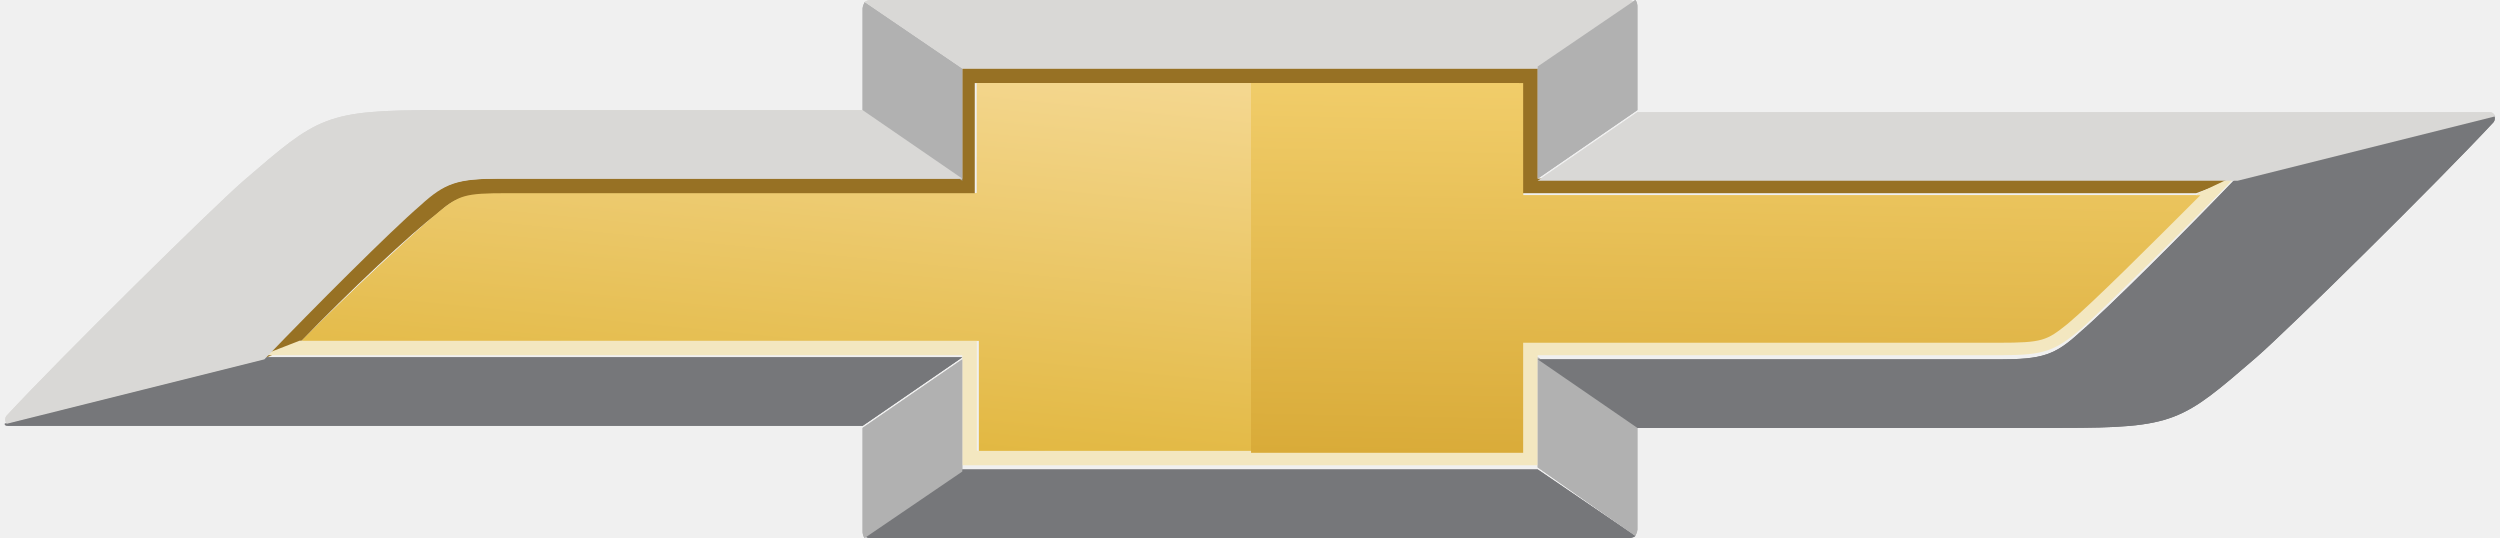
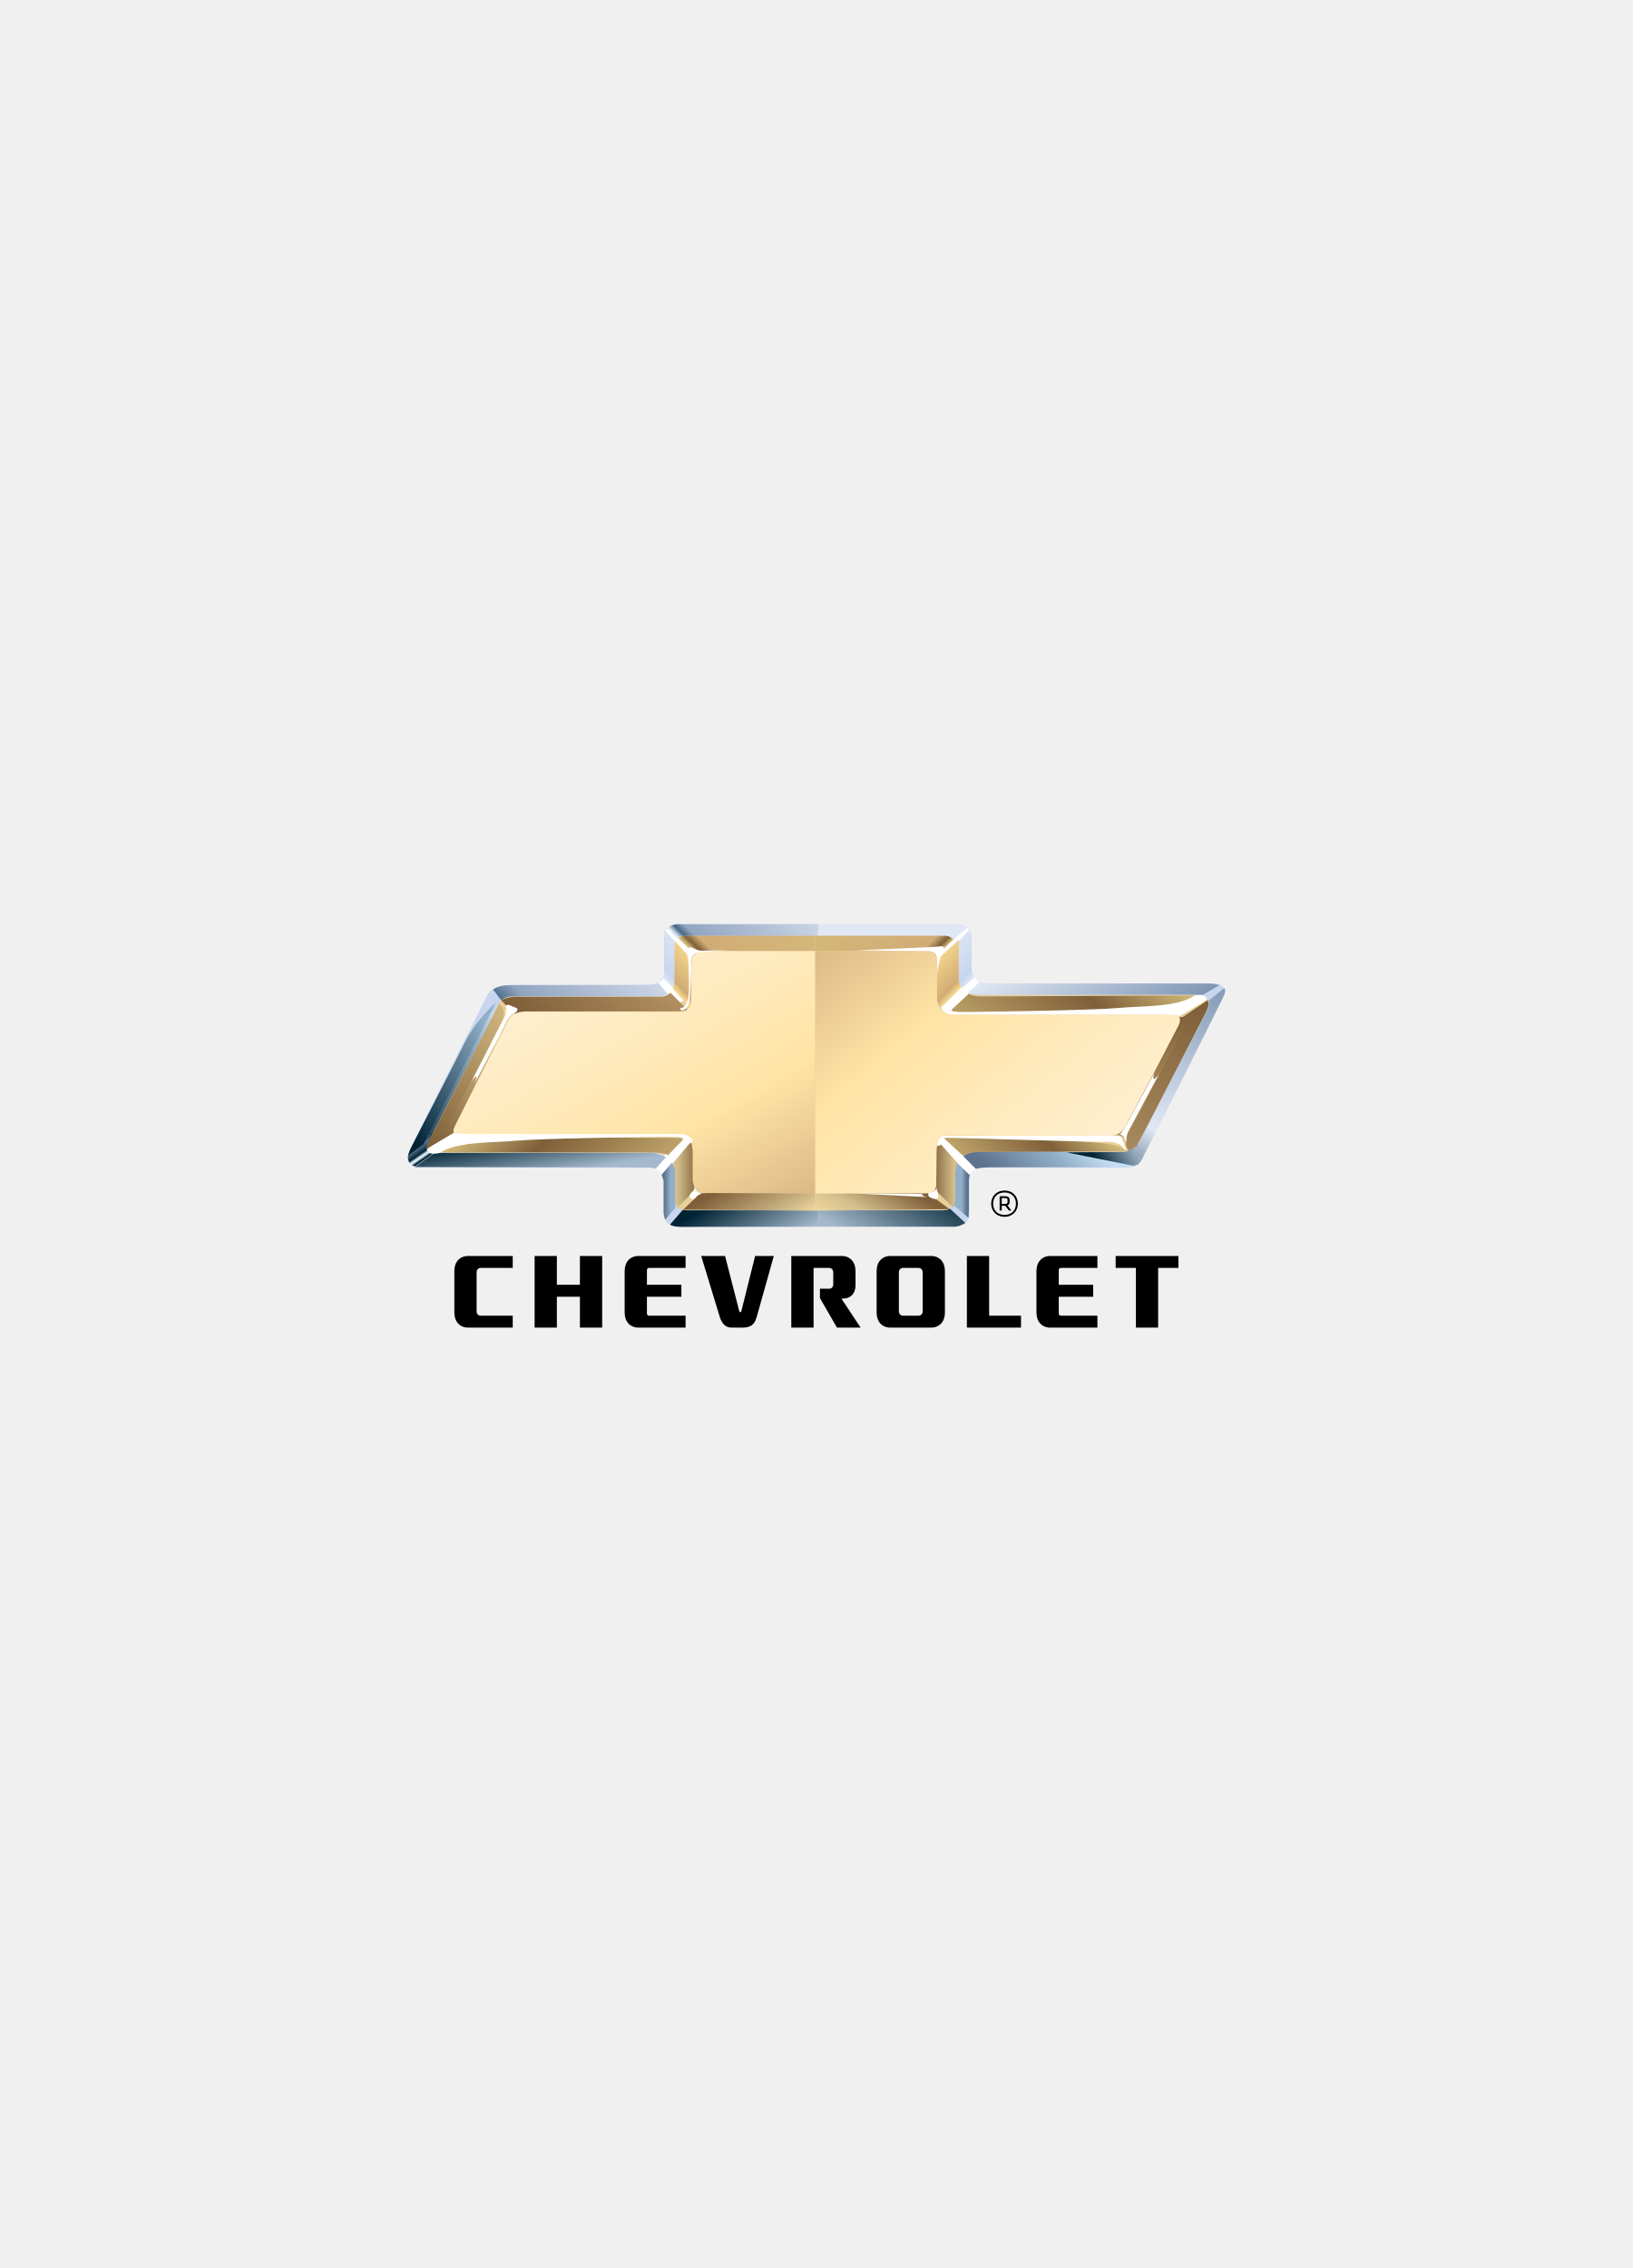
- <svg xmlns="http://www.w3.org/2000/svg" viewBox="0.1 0.1 119.9 25.9" width="2500" height="538">
-   <linearGradient id="b" gradientTransform="matrix(1 0 0 -1 0 28)" gradientUnits="userSpaceOnUse" x1="39.89" x2="36.96" y1="35.72" y2="6.016">
-     <stop offset=".34" stop-color="#f4d78f" />
-     <stop offset="1" stop-color="#e1b63d" />
-   </linearGradient>
-   <linearGradient id="c" gradientTransform="matrix(1 0 0 -1 0 28)" gradientUnits="userSpaceOnUse" x1="82.473" x2="82.999" y1=".388" y2="26.953">
-     <stop offset="0" stop-color="#d2a12a" />
-     <stop offset=".88" stop-color="#f1cd6a" />
-     <stop offset="1" stop-color="#f1ce6c" />
-   </linearGradient>
-   <g>
-     <path d="M60.1 21.9V4.1H46.9v5.3H24.3c-2.1 0-2.3.1-3.3.9-1.2 1-4.2 3.8-6.6 6.2H47v5.3h13.1z" fill="url(#b)" />
-     <path d="M60.1 4.1v17.8h13.1v-5.3h22.9c2.1 0 2.3-.1 3.3-.9 1.2-1 4-3.8 6.4-6.2H73.2V4.1z" fill="url(#c)" />
-     <path d="M41.4 20.6l4.8-3.3H12.5L.1 20.5c0 .1.1.1.3.1z" fill="#76777a" />
-     <path d="M41.5.2s-.1.2-.1.3v5l4.8 3.3V3.4z" fill="#b1b1b1" />
-     <path d="M78.3 26s.2 0 .3-.1l-4.7-3.2H46.2l-4.7 3.2c.1.1.2.1.3.1z" fill="#76777a" />
-     <path d="M46.2 8.7l-4.8-3.3H21c-5.5 0-5.8.3-9.4 3.4-1.5 1.3-8.8 8.5-11.4 11.3-.1.1-.1.3 0 .4l12.4-3.1h.1-.1c2.4-2.5 6.1-6.2 7.5-7.4 1.2-1.1 1.8-1.3 3.9-1.3z" fill="#d9d8d6" />
-     <path d="M46.2 17.4l-4.8 3.3v5s0 .2.1.3l4.7-3.2zM78.6 25.9s.1-.2.1-.3v-5l-4.8-3.3v5.3z" fill="#b1b1b1" />
-     <path d="M78.3.1H41.8s-.2 0-.3.1l4.7 3.2h27.7L78.6.2s-.2-.1-.3-.1z" fill="#d9d8d6" />
-     <path d="M73.9 17.4l4.8 3.3h20.4c5.5 0 5.8-.3 9.4-3.4C110 16 117.3 8.8 119.9 6c.1-.1.1-.3 0-.4l-12.4 3.1c-2.4 2.5-6.1 6.2-7.5 7.4-1.2 1.1-1.8 1.3-3.9 1.3H73.9z" fill="#76777a" />
-     <path d="M73.9 8.7l4.8-3.3v-5s0-.2-.1-.3l-4.7 3.2z" fill="#b1b1b1" />
-     <path d="M119.7 5.5h-41l-4.8 3.3h33.7L120 5.7c-.1-.2-.2-.2-.3-.2z" fill="#d9d8d6" />
-     <path d="M14.3 16.6c2.4-2.5 5.4-5.3 6.6-6.2 1-.9 1.3-.9 3.3-.9h22.6V4.1H73v5.3h32.6l1.9-.7H73.9V3.4H46.2v5.3H23.9c-2.1 0-2.6.2-3.9 1.3-1.3 1.2-5.1 4.9-7.5 7.4z" fill="#977124" />
-     <path d="M105.7 9.4c-2.4 2.5-5.2 5.3-6.4 6.2-1 .9-1.3.9-3.3.9H73.1v5.3H46.9v-5.3H14.3l-1.8.7h33.7v5.3h27.7v-5.3h22.3c2.1 0 2.6-.2 3.9-1.3 1.3-1.2 5.1-4.9 7.5-7.4z" fill="#f3e7c0" />
-     <path d="M60.1 21.9V4.1H46.9v5.3H24.3c-2.1 0-2.3.1-3.3.9-1.2 1-4.2 3.8-6.6 6.2H47v5.3h13.1z" fill="url(#b)" />
-     <path d="M60.1 4.1v17.8h13.1v-5.3h22.9c2.1 0 2.3-.1 3.3-.9 1.2-1 4-3.8 6.4-6.2H73.2V4.1z" fill="url(#c)" />
-     <path d="M41.4 20.6l4.8-3.3H12.5L.1 20.5c0 .1.1.1.3.1z" fill="#76777a" />
-     <path d="M41.5.2s-.1.2-.1.3v5l4.8 3.3V3.4z" fill="#b1b1b1" />
-     <path d="M78.3 26s.2 0 .3-.1l-4.7-3.2H46.2l-4.7 3.2c.1.1.2.1.3.1z" fill="#76777a" />
-     <path d="M46.2 8.7l-4.8-3.3H21c-5.5 0-5.8.3-9.4 3.4-1.5 1.3-8.8 8.5-11.4 11.3-.1.1-.1.3 0 .4l12.4-3.1h.1-.1c2.4-2.5 6.1-6.2 7.5-7.4 1.2-1.1 1.8-1.3 3.9-1.3z" fill="#d9d8d6" />
-     <path d="M46.2 17.4l-4.8 3.3v5s0 .2.1.3l4.7-3.2zM78.6 25.9s.1-.2.1-.3v-5l-4.8-3.3v5.3z" fill="#b1b1b1" />
-     <path d="M78.3.1H41.8s-.2 0-.3.1l4.7 3.2h27.7L78.6.2s-.2-.1-.3-.1z" fill="#d9d8d6" />
-     <path d="M73.9 17.4l4.8 3.3h20.4c5.5 0 5.8-.3 9.4-3.4C110 16 117.3 8.8 119.9 6c.1-.1.1-.3 0-.4l-12.4 3.1c-2.4 2.5-6.1 6.2-7.5 7.4-1.2 1.1-1.8 1.3-3.9 1.3H73.9z" fill="#76777a" />
-     <path d="M73.9 8.7l4.8-3.3v-5s0-.2-.1-.3l-4.7 3.2z" fill="#b1b1b1" />
-     <path d="M119.7 5.5h-41l-4.8 3.3h33.7L120 5.7c-.1-.2-.2-.2-.3-.2z" fill="#d9d8d6" />
-   </g>
+ <svg xmlns="http://www.w3.org/2000/svg" xmlns:xlink="http://www.w3.org/1999/xlink" width="1800" height="2500" viewBox="-194.163 -444.386 789.247 1096.322">
+   <g transform="matrix(1.32585 0 0 -1.30221 -194.163 651.935)">
+     <defs>
+       <path id="a" d="M-96.986-127.216h789.247V969.106H-96.986z" />
+     </defs>
+     <clipPath id="b">
+       <use xlink:href="#a" overflow="visible" />
+     </clipPath>
+     <g clip-path="url(#b)">
+       <path d="M176.76 470.69c1.346 3.083 2.503 5.587 10.98 5.587h48.93c2.697 0 5.392 1.349 5.392 5.199v13.67c0 1.55 1.543 3.672 5.587 3.672h101.33c2.887 0 5.203-1.543 5.203-5.203v-10.79c0-2.888 1.346-5.97 5.585-5.97h81.292c2.888 0 6.741-.768 5.01-4.432-1.738-3.656-28.126-57.194-29.917-60.772-.687-1.371-1.22-3.198-6.564-3.198h-49.972c-2.369 0-6.26 0-6.26-4.581V391.13c0-1.833-1.372-4.582-5.723-4.582H247.376c-3.13 0-5.418 1.609-5.418 4.735V402.5c0 2.442-1.299 6.025-4.96 6.025H152.84c-2.673 0-5.19 2.062-3.587 6.026 1.603 3.972 27.506 56.139 27.506 56.139" fill="#c7d6ee" />
+     </g>
+   </g>
+   <g transform="matrix(1.32585 0 0 -1.30221 -194.163 651.935)">
+     <linearGradient id="c" gradientUnits="userSpaceOnUse" x1="-1699.285" y1="-91.81" x2="-1698.285" y2="-91.81" gradientTransform="matrix(-30.0925 -59.8742 -63.275 .1709 -56765.508 -101262.11)">
+       <stop offset="0" stop-color="#c7d6ee" />
+       <stop offset=".185" stop-color="#91afc8" />
+       <stop offset="1" stop-color="#002334" />
+     </linearGradient>
+     <path d="M155.686 420.508l2.339-.008 22.994 45.751-2.34.007-22.993-45.75z" fill="url(#c)" />
+   </g>
+   <g transform="matrix(1.32585 0 0 -1.30221 -194.163 651.935)">
+     <defs>
+       <path id="d" d="M-96.986-127.216h789.247V969.106H-96.986z" />
+     </defs>
+     <clipPath id="e">
+       <use xlink:href="#d" overflow="visible" />
+     </clipPath>
+     <g clip-path="url(#e)">
+       <path d="M237.197 414.047h-78.71c-2.746 0-3.708 1.255-2.64 3.39 5.96 11.853 25.56 50.836 26.067 51.871.596 1.217 2.04 2.705 4.704 2.705h52.818c5.48 0 6.413 2.395 6.413 6.721v12.884c0 1.733 1.15 2.885 3.171 2.885h96.738c2.6 0 3.75-.859 3.75-2.592v-9.518c0-3.75-.71-9.805 7.65-9.805h79.937c3.59 0 4.522-2.42 2.622-6.253-7.074-14.27-24.48-48.105-25.022-49.253-.685-1.459-2.814-2.743-6.215-2.743h-52.47c-4.33 0-8.653-2.884-8.653-7.213v-10.995c0-2.002-1.202-3.42-3.342-3.42h-93.867c-2.904 0-4.012 1.644-4.012 3.837v10.004c0 3.458-2.307 7.495-8.939 7.495" fill="#e9cf98" />
+       <path d="M342.163 416.627l11.025-11.49s.787 2.52 3.777 3.144l-12.347 11.517s-1.983-1.122-2.455-3.17M237.453 408.442s4.41-.16 4.41-5.985l10.234 15.118-2.834 2.047-11.81-11.18zM346.232 465.688l11.625 11.331s-1.576.193-3.156 2.756l-11.527-11.725 3.058-2.362zM341.205 488.84l10.74 9.159s1.183-.687 1.675-1.773l-11.232-10.344-1.183 2.958zM242.139 494.683c0 1.897 1.762 4.135 4.647 4.135l8.148-10.073s-2.44 0-2.822-.9c-.388-.9-.772-2.826-.772-2.826l-9.201 9.664zM238.622 476.54s3.482.552 3.482 4.274l8.077-9.503-5.148-3.721-6.411 8.95z" fill="#fff" />
+     </g>
+   </g>
+   <g transform="matrix(1.32585 0 0 -1.30221 -194.163 651.935)">
+     <linearGradient id="f" gradientUnits="userSpaceOnUse" x1="-1697.484" y1="-88.19" x2="-1696.484" y2="-88.19" gradientTransform="rotate(45 -48890.923 -104610.196) scale(52.096 -51.1672)">
+       <stop offset="0" stop-color="#e1e8f5" />
+       <stop offset=".899" stop-color="#92a5c1" />
+       <stop offset=".955" stop-color="#476886" />
+       <stop offset="1" stop-color="#e1e8f5" />
+     </linearGradient>
+     <path d="M298.345 498.818l-.371-4.333h46.543c1.528 0 2.386-.384 2.962-1.529l5.154 4.582s-1.296 1.28-3.654 1.28h-50.634z" fill="url(#f)" />
+   </g>
+   <g transform="matrix(1.32585 0 0 -1.30221 -194.163 651.935)">
+     <linearGradient id="g" gradientUnits="userSpaceOnUse" x1="-1701.599" y1="-83.679" x2="-1700.599" y2="-83.679" gradientTransform="matrix(37.6845 37.6844 37.0127 -37.0126 67478.602 61509.406)">
+       <stop offset="0" stop-color="#e1e8f5" />
+       <stop offset=".039" stop-color="#476886" />
+       <stop offset=".09" stop-color="#92a5c1" />
+       <stop offset="1" stop-color="#e1e8f5" />
+     </linearGradient>
+     <path d="M246.785 498.818c-1.241 0-2.674-.614-3.434-1.565l3.34-3.627s.667.859 3.34.859h47.943l.371 4.333h-51.56z" fill="url(#g)" />
+   </g>
+   <g transform="matrix(1.32585 0 0 -1.30221 -194.163 651.935)">
+     <linearGradient id="h" gradientUnits="userSpaceOnUse" x1="-1700.688" y1="-74.355" x2="-1699.688" y2="-74.355" gradientTransform="matrix(12.27 11.4419 11.2379 -12.0512 21942.299 19044.457)">
+       <stop offset="0" stop-color="#e1e8f5" />
+       <stop offset=".157" stop-color="#c7d6ee" />
+       <stop offset="1" stop-color="#e1e8f5" />
+     </linearGradient>
+     <path d="M242.139 494.682v-13.206c0-2.073-.415-2.581-.415-2.581l3.685-3.916s.527 1.352.527 2.183v13.085c0 .826.074 2.03.074 2.03l-3.46 4.285s-.411-.749-.411-1.88" fill="url(#h)" />
+   </g>
+   <g transform="matrix(1.32585 0 0 -1.30221 -194.163 651.935)">
+     <linearGradient id="i" gradientUnits="userSpaceOnUse" x1="-1714.481" y1="-88.15" x2="-1713.481" y2="-88.15" gradientTransform="matrix(-12.9917 12.115 -11.899 -12.7601 -22965.822 20127.197)">
+       <stop offset="0" stop-color="#e1e8f5" />
+       <stop offset=".157" stop-color="#c7d6ee" />
+       <stop offset="1" stop-color="#e1e8f5" />
+     </linearGradient>
+     <path d="M349.583 492.679s-.1-1.536-.1-2.362c0-.826.1-11.981.1-12.809 0-.826 1.203-2.358 1.203-2.358l4.409 3.902s-1.046.351-1.046 2.424v13.206c0 1.131-.925 1.88-.925 1.88l-3.641-3.883z" fill="url(#i)" />
+   </g>
+   <g transform="matrix(1.32585 0 0 -1.30221 -194.163 651.935)">
+     <linearGradient id="j" gradientUnits="userSpaceOnUse" x1="-1701.621" y1="-84.144" x2="-1700.621" y2="-84.144" gradientTransform="matrix(42.2657 42.2657 41.5123 -41.5122 75608.86 68884.86)">
+       <stop offset="0" stop-color="#476886" />
+       <stop offset=".129" stop-color="#92a5c1" />
+       <stop offset=".129" stop-color="#92a5c1" />
+       <stop offset="1" stop-color="#e1e8f5" />
+     </linearGradient>
+     <path d="M236.948 476.262c-1.382 0-48.863-.055-51.393-.055-3.671 0-5.83-1.619-5.83-1.619l3.02-4.063s1.208 1.489 3.874 1.489h53.577c1.866 0 3.268.844 3.268.844l-3.501 4.205s-1.719-.801-3.015-.801" fill="url(#j)" />
+   </g>
+   <g transform="matrix(1.32585 0 0 -1.30221 -194.163 651.935)">
+     <linearGradient id="k" gradientUnits="userSpaceOnUse" x1="-1727.241" y1="-82.108" x2="-1726.24" y2="-82.108" gradientTransform="matrix(-4.953 7.0736 6.9475 4.8647 -7828.896 13029.844)">
+       <stop offset="0" stop-color="#002334" />
+       <stop offset=".107" stop-color="#fff" />
+       <stop offset=".107" stop-color="#fff" />
+       <stop offset=".185" stop-color="#91afc8" />
+       <stop offset=".242" stop-color="#002334" />
+       <stop offset=".534" stop-color="#5e738f" />
+       <stop offset=".758" stop-color="#002334" />
+       <stop offset="1" stop-color="#002334" />
+     </linearGradient>
+     <path d="M154.267 417.082l-5.475-3.84s-.434-1.587.384-2.841c.82-1.25 2.072-1.444 2.072-1.444l7.126 5.09s-4.033.19-2.355 3.177c1.678 2.988 1.587 4.113 1.587 4.113 0 .001-1.958-.321-3.339-4.255" fill="url(#k)" />
+   </g>
+   <g transform="matrix(1.32585 0 0 -1.30221 -194.163 651.935)">
+     <linearGradient id="l" gradientUnits="userSpaceOnUse" x1="-1703.671" y1="-92.986" x2="-1702.671" y2="-92.986" gradientTransform="matrix(-38.1417 -19.411 -19.065 37.4617 -66571.32 -29136.217)">
+       <stop offset="0" stop-color="#91afc8" />
+       <stop offset="1" stop-color="#002334" />
+     </linearGradient>
+     <path d="M169.301 454.679c-4.366-8.986-19.03-37.853-19.543-38.884-.514-1.027-1.029-2.823-1.029-2.823l5.651 4.11 26.479 52.752s-7.191-6.164-11.558-15.155" fill="url(#l)" />
+   </g>
+   <g transform="matrix(1.32585 0 0 -1.30221 -194.163 651.935)">
+     <linearGradient id="m" gradientUnits="userSpaceOnUse" x1="-1712.376" y1="-79.636" x2="-1711.376" y2="-79.636" gradientTransform="matrix(-2.9241 16.5835 16.2879 2.872 -3512.111 29030.844)">
+       <stop offset="0" stop-color="#a5b9cc" />
+       <stop offset="1" stop-color="#002334" />
+     </linearGradient>
+     <path d="M158.487 413.923l-7.263-5.225s82.73-.204 84.82-.204c2.087 0 2.964-.399 2.964-.399l3.726 4.234s-3.559 1.594-5.536 1.594h-78.711z" fill="url(#m)" />
+   </g>
+   <g transform="matrix(1.32585 0 0 -1.30221 -194.163 651.935)">
+     <linearGradient id="n" gradientUnits="userSpaceOnUse" x1="-1667.482" y1="-56.256" x2="-1666.482" y2="-56.256" gradientTransform="matrix(4.859 0 0 -4.7724 8344.388 131.311)">
+       <stop offset="0" stop-color="#5e738f" />
+       <stop offset=".489" stop-color="#91afc8" />
+       <stop offset=".489" stop-color="#91afc8" />
+       <stop offset="1" stop-color="#91afc8" />
+     </linearGradient>
+     <path d="M241.13 405.779s.762-1.531.762-2.752v-10.939c0-1.565.61-2.922.61-2.922l3.635 4.282v13.104c0 2.091-1.153 3.85-1.153 3.85l-3.854-4.623z" fill="url(#n)" />
+   </g>
+   <g transform="matrix(1.32585 0 0 -1.30221 -194.163 651.935)">
+     <linearGradient id="o" gradientUnits="userSpaceOnUse" x1="-1729.523" y1="-62.356" x2="-1728.523" y2="-62.356" gradientTransform="matrix(-6.016 0 0 -5.9087 -10052.35 31.774)">
+       <stop offset="0" stop-color="#5e738f" />
+       <stop offset=".32" stop-color="#91afc8" />
+       <stop offset=".32" stop-color="#91afc8" />
+       <stop offset="1" stop-color="#91afc8" />
+     </linearGradient>
+     <path d="M347.346 407.905V394.8l5.705-4.99s.141 1.33.141 2.892v10.944c0 1.22.354 1.988.354 1.988l-4.988 4.987s-1.212-.621-1.212-2.716" fill="url(#o)" />
+   </g>
+   <g transform="matrix(1.32585 0 0 -1.30221 -194.163 651.935)">
+     <linearGradient id="p" gradientUnits="userSpaceOnUse" x1="-1703.253" y1="-81.167" x2="-1702.253" y2="-81.167" gradientTransform="matrix(16.4561 28.5028 27.9947 -16.1627 30619.506 47614.227)">
+       <stop offset="0" stop-color="#a5b9cc" />
+       <stop offset="1" stop-color="#002334" />
+     </linearGradient>
+     <path d="M343.079 392.614h-44.848v-6.086h49.627c1.687 0 3.654 1.122 4.028 1.407l-5.624 5.333s-.371-.654-3.183-.654" fill="url(#p)" />
+   </g>
+   <g transform="matrix(1.32585 0 0 -1.30221 -194.163 651.935)">
+     <linearGradient id="q" gradientUnits="userSpaceOnUse" x1="-1695.336" y1="-90.087" x2="-1694.336" y2="-90.087" gradientTransform="matrix(16.5838 -28.724 -28.212 -16.2882 25839.67 -49765.258)">
+       <stop offset="0" stop-color="#002334" />
+       <stop offset=".775" stop-color="#a5b9cc" />
+       <stop offset="1" stop-color="#a5b9cc" />
+     </linearGradient>
+     <path d="M244.212 387.287s1.155-.819 4.383-.819c3.225 0 49.636.059 49.636.059v6.086h-47.902c-.867 0-1.447.161-1.447.161l-4.67-5.487z" fill="url(#q)" />
+   </g>
+   <g transform="matrix(1.32585 0 0 -1.30221 -194.163 651.935)">
+     <linearGradient id="r" gradientUnits="userSpaceOnUse" x1="-1700.355" y1="-88.448" x2="-1699.355" y2="-88.448" gradientTransform="matrix(74.0596 -128.2749 -125.9883 -72.7393 115000.453 -224065.328)">
+       <stop offset="0" stop-color="#ffefcf" />
+       <stop offset=".461" stop-color="#ffe4a6" />
+       <stop offset="1" stop-color="#bc956e" />
+     </linearGradient>
+     <path d="M257.095 488.869c-2.598 0-5.192-1.444-5.192-4.329v-14.132c0-2.881-1.732-4.036-3.75-4.036h-57.43c-2.333 0-4.138-.973-5.175-2.936-.849-1.613-15.191-30.358-19.826-39.648-1.005-2.015-.127-3.24 2.452-3.24h80.27c3.459 0 4.037-3.174 4.037-6.344v-10.982c0-2.023 2.017-4.33 4.325-4.33h40.381v89.977h-40.092z" fill="url(#r)" />
+   </g>
+   <g transform="matrix(1.32585 0 0 -1.30221 -194.163 651.935)">
+     <linearGradient id="s" gradientUnits="userSpaceOnUse" x1="-1701.845" y1="-80.605" x2="-1700.845" y2="-80.605" gradientTransform="matrix(20.7733 23.1557 22.7429 -20.4029 37557.992 38161.809)">
+       <stop offset="0" stop-color="#5e738f" />
+       <stop offset=".607" stop-color="#91afc8" />
+       <stop offset=".607" stop-color="#91afc8" />
+       <stop offset="1" stop-color="#c7dff4" />
+     </linearGradient>
+     <path d="M351.127 412.717l4.624-4.753s1.154.639 6.55.639h49.314c1.025 0 2.438.515 2.438.515l-26.068 5.264s-30.18-.021-31.592 0a4.216 4.216 0 0 1-.159.003c-3.06 0-5.107-1.668-5.107-1.668" fill="url(#s)" />
+   </g>
+   <g transform="matrix(1.32585 0 0 -1.30221 -194.163 651.935)">
+     <linearGradient id="t" gradientUnits="userSpaceOnUse" x1="-1697.914" y1="-89.246" x2="-1696.914" y2="-89.246" gradientTransform="matrix(27.5792 -47.7685 -46.917 -27.0875 43027.508 -83030.031)">
+       <stop offset="0" stop-color="#e1e8f5" />
+       <stop offset=".815" stop-color="#7f97b4" />
+       <stop offset=".815" stop-color="#7f97b4" />
+       <stop offset=".904" stop-color="#476886" />
+       <stop offset="1" stop-color="#002334" />
+     </linearGradient>
+     <path d="M352.864 473.429s2.254-.753 4.094-.753h77.647c2.363 0 3.742-.176 3.742-.176l6.275 3.74s-2.014.575-4.028.575h-80.639c-2.015 0-2.855.471-2.855.471l-4.236-3.857z" fill="url(#t)" />
+   </g>
+   <g transform="matrix(1.32585 0 0 -1.30221 -194.163 651.935)">
+     <linearGradient id="u" gradientUnits="userSpaceOnUse" x1="-1702.333" y1="-85.482" x2="-1701.334" y2="-85.482" gradientTransform="matrix(44.9451 77.8472 76.4595 -44.1438 83459.313 129160.234)">
+       <stop offset="0" stop-color="#8ca0b5" />
+       <stop offset=".14" stop-color="#e1e8f5" />
+       <stop offset=".14" stop-color="#e1e8f5" />
+       <stop offset=".815" stop-color="#7f97b4" />
+       <stop offset=".904" stop-color="#476886" />
+       <stop offset="1" stop-color="#002334" />
+     </linearGradient>
+     <path d="M440.635 470.478s.355-1.97-.316-3.309c-.669-1.338-24.138-47.495-25.198-49.615-1.062-2.119-3.457-2.9-3.457-2.9l2.675-5.348s.947.72 1.507 1.447c.557.724 29.434 59.484 30.327 61.545.89 2.063.107 2.809.107 2.809l-5.645-4.629z" fill="url(#u)" />
+   </g>
+   <g transform="matrix(1.32585 0 0 -1.30221 -194.163 651.935)">
+     <linearGradient id="v" gradientUnits="userSpaceOnUse" x1="-1698.064" y1="-76.096" x2="-1697.064" y2="-76.096" gradientTransform="matrix(15.9191 9.1909 9.0271 -15.6353 28118.58 14827.911)">
+       <stop offset="0" stop-color="#002334" />
+       <stop offset=".815" stop-color="#a5b9cc" />
+       <stop offset=".815" stop-color="#a5b9cc" />
+       <stop offset=".888" stop-color="#002334" />
+       <stop offset="1" stop-color="#002334" />
+     </linearGradient>
+     <path d="M409.175 414.257c-3.082 0-20.42-.132-20.42-.132l24.658-5.007s1.542.637 2.313 1.927c.772 1.284-.003 1.668-.9.898-.897-.775-2.438.509-1.67 1.409.773.904 1.541 3.729 1.541 3.729-.001.001-2.438-2.824-5.522-2.824" fill="url(#v)" />
+   </g>
+   <g transform="matrix(1.32585 0 0 -1.30221 -194.163 651.935)">
+     <linearGradient id="w" gradientUnits="userSpaceOnUse" x1="-1698.748" y1="-88.127" x2="-1697.748" y2="-88.127" gradientTransform="matrix(52.0677 -52.0676 -51.1395 -51.1394 84126.617 -92519.203)">
+       <stop offset="0" stop-color="#d4bc7b" />
+       <stop offset=".332" stop-color="#7f5f39" />
+       <stop offset="1" stop-color="#d4bc7b" />
+     </linearGradient>
+     <path d="M179.792 418.23c-16.148-1.078-21.305-4.131-21.305-4.131h77.112c8.769 0 7.768-1.199 7.719-1.253l6.278 6.639s-15.252 0-24.942.178c-1.232.022-2.614.033-4.123.033-10.357 0-26.643-.528-40.739-1.466m63.524-5.386l.002.002-.002-.002z" fill="url(#w)" />
+   </g>
+   <g transform="matrix(1.32585 0 0 -1.30221 -194.163 651.935)">
+     <linearGradient id="x" gradientUnits="userSpaceOnUse" x1="-1702.009" y1="-83.623" x2="-1701.009" y2="-83.623" gradientTransform="matrix(-37.191 -37.1909 36.528 -36.5279 -59852.93 -65922.172)">
+       <stop offset="0" stop-color="#d4bc7b" />
+       <stop offset=".332" stop-color="#7f5f39" />
+       <stop offset="1" stop-color="#d4bc7b" />
+     </linearGradient>
+     <path d="M361.673 419.663c-6.86-.178-17.662-.178-17.662-.178l7.199-6.779s.741 1.587 7.093 1.587c6.356 0 52.158.157 52.158.157s.773 2.504-12.714 3.466c-10.624.759-26.656 1.765-34.406 1.765a70.17 70.17 0 0 1-1.668-.018" fill="url(#x)" />
+   </g>
+   <g transform="matrix(1.32585 0 0 -1.30221 -194.163 651.935)">
+     <linearGradient id="y" gradientUnits="userSpaceOnUse" x1="-1701.93" y1="-85.283" x2="-1700.93" y2="-85.283" gradientTransform="matrix(-60.1132 -60.1131 59.0416 -59.0415 -96857.867 -106850.781)">
+       <stop offset="0" stop-color="#d4bc7b" />
+       <stop offset=".332" stop-color="#7f5f39" />
+       <stop offset="1" stop-color="#d4bc7b" />
+     </linearGradient>
+     <path d="M345.357 465.663s10.805 0 17.667-.179c6.862-.179 48.455 1.707 59.895 2.785 11.439 1.076 15.088 4.128 15.088 4.128s-72.724-.388-79.078-.388c-6.35 0-5.464 1.259-5.464 1.259l-8.108-7.605z" fill="url(#y)" />
+   </g>
+   <g transform="matrix(1.32585 0 0 -1.30221 -194.163 651.935)">
+     <linearGradient id="z" gradientUnits="userSpaceOnUse" x1="-1680.564" y1="-68.347" x2="-1679.564" y2="-68.347" gradientTransform="matrix(7.852 0 0 -7.712 13442.642 -121.214)">
+       <stop offset="0" stop-color="#d3bd8b" />
+       <stop offset="1" stop-color="#7f5f39" />
+     </linearGradient>
+     <path d="M245.367 410.208s.771-2.502.771-4.429v-8.668c0-2.311.772-3.469.772-3.469l6.549 6.552s-.978 2.31-.978 4.044v9.773c0 2.26-.564 4.098-.564 4.098l-6.55-7.901z" fill="url(#z)" />
+   </g>
+   <g transform="matrix(1.32585 0 0 -1.30221 -194.163 651.935)">
+     <linearGradient id="A" gradientUnits="userSpaceOnUse" x1="-1723.037" y1="-68.35" x2="-1722.037" y2="-68.35" gradientTransform="matrix(-7.8535 0 0 -7.7134 -13184.24 -121.248)">
+       <stop offset="0" stop-color="#d3bd8b" />
+       <stop offset="1" stop-color="#7f5f39" />
+     </linearGradient>
+     <path d="M341.468 414.066c0-2.26-.152-8.308-.152-10.044 0-1.729-.398-3.828-.398-3.828l6.548-6.552s.773 1.159.773 3.469v8.668c0 1.927.77 4.429.77 4.429l-7.013 8.083a18.25 18.25 0 0 1-.528-4.225" fill="url(#A)" />
+   </g>
+   <g transform="matrix(1.32585 0 0 -1.30221 -194.163 651.935)">
+     <linearGradient id="B" gradientUnits="userSpaceOnUse" x1="-1694.454" y1="-90.373" x2="-1693.454" y2="-90.373" gradientTransform="matrix(14.5943 -25.2781 -24.8275 -14.3341 22754.318 -43724.582)">
+       <stop offset="0" stop-color="#7f5f39" />
+       <stop offset=".646" stop-color="#d3bd8b" />
+       <stop offset=".888" stop-color="#ffe4a6" />
+       <stop offset="1" stop-color="#ffe4a6" />
+     </linearGradient>
+     <path d="M249.029 392.874l47.773-.384.193.004v6.398l-41.61.15-6.356-6.168z" fill="url(#B)" />
+   </g>
+   <g transform="matrix(1.32585 0 0 -1.30221 -194.163 651.935)">
+     <linearGradient id="C" gradientUnits="userSpaceOnUse" x1="-1700.306" y1="-95.005" x2="-1699.306" y2="-95.005" gradientTransform="matrix(-15.9434 -27.6148 -27.1225 15.6592 -29359.637 -45062.52)">
+       <stop offset="0" stop-color="#7f5f39" />
+       <stop offset=".455" stop-color="#d3bd8b" />
+       <stop offset=".888" stop-color="#ffe4a6" />
+       <stop offset="1" stop-color="#ffe4a6" />
+     </linearGradient>
+     <path d="M297.187 398.892h-.192v-6.398l49.122.57-7.897 5.978-41.033-.15z" fill="url(#C)" />
+   </g>
+   <g transform="matrix(1.32585 0 0 -1.30221 -194.163 651.935)">
+     <linearGradient id="D" gradientUnits="userSpaceOnUse" x1="-1701.575" y1="-83.171" x2="-1700.575" y2="-83.171" gradientTransform="matrix(33.7021 33.702 33.1013 -33.1012 60360.492 55073.516)">
+       <stop offset="0" stop-color="#d4bc7b" />
+       <stop offset=".039" stop-color="#7f5f39" />
+       <stop offset=".107" stop-color="#d1ac75" />
+       <stop offset="1" stop-color="#d4bc7b" />
+     </linearGradient>
+     <path d="M249.674 494.521c-1.349 0-2.597-.727-2.597-.727l6.332-6.23s.624 1.353 5.086 1.353h38.692v5.604h-47.513z" fill="url(#D)" />
+   </g>
+   <g transform="matrix(1.32585 0 0 -1.30221 -194.163 651.935)">
+     <linearGradient id="E" gradientUnits="userSpaceOnUse" x1="-1706.441" y1="-88.205" x2="-1705.441" y2="-88.205" gradientTransform="matrix(-34.2909 34.2908 -33.6796 -33.6795 -61152.164 56024.156)">
+       <stop offset="0" stop-color="#d4bc7b" />
+       <stop offset=".039" stop-color="#7f5f39" />
+       <stop offset=".107" stop-color="#d1ac75" />
+       <stop offset="1" stop-color="#d4bc7b" />
+     </linearGradient>
+     <path d="M297.187 494.521v-5.604h38.692c4.462 0 5.386-1.942 5.386-1.942l6.33 6.227s-1.544 1.319-2.893 1.319h-47.515z" fill="url(#E)" />
+   </g>
+   <g transform="matrix(1.32585 0 0 -1.30221 -194.163 651.935)">
+     <linearGradient id="F" gradientUnits="userSpaceOnUse" x1="-1700.71" y1="-74.64" x2="-1699.71" y2="-74.64" gradientTransform="matrix(12.5321 11.6863 11.478 -12.3087 22414.164 19432.185)">
+       <stop offset="0" stop-color="#ffe292" />
+       <stop offset=".157" stop-color="#d1ac75" />
+       <stop offset="1" stop-color="#ffe292" />
+     </linearGradient>
+     <path d="M245.87 489.078v-11.313c0-1.342-.589-2.932-.589-2.932l6.201-7.038s.419.585.419 3.516c0 2.933.25 14.41.25 14.41l-6.199 6.954s-.082-1.839-.082-3.597" fill="url(#F)" />
+   </g>
+   <g transform="matrix(1.32585 0 0 -1.30221 -194.163 651.935)">
+     <linearGradient id="G" gradientUnits="userSpaceOnUse" x1="-1714.41" y1="-88.148" x2="-1713.41" y2="-88.148" gradientTransform="matrix(-13.0643 12.1826 -11.9655 -12.8314 -23101.313 20230.908)">
+       <stop offset="0" stop-color="#ffe292" />
+       <stop offset=".157" stop-color="#d1ac75" />
+       <stop offset="1" stop-color="#ffe292" />
+     </linearGradient>
+     <path d="M341.524 485.586V471.52c0-2.932 1.371-3.725 1.371-3.725l7.578 7.634s-.988 1.597-.988 2.935c0 1.342-.064 9.521-.064 11.28 0 1.759.077 3.386.077 3.386l-7.974-7.444z" fill="url(#G)" />
+   </g>
+   <g transform="matrix(1.32585 0 0 -1.30221 -194.163 651.935)">
+     <linearGradient id="H" gradientUnits="userSpaceOnUse" x1="-1701.606" y1="-83.839" x2="-1700.607" y2="-83.839" gradientTransform="matrix(39.1494 39.1494 38.4515 -38.4514 70041.828 63846.355)">
+       <stop offset="0" stop-color="#7f5f39" />
+       <stop offset="1" stop-color="#bd9b6a" />
+     </linearGradient>
+     <path d="M240.744 471.857h-53.166c-1.541 0-4.047-.578-4.817-1.35l4.817-5.009s1.347.962 4.623.962h55.285c1.543 0 3.082.581 3.082.581l-6.162 6.355s-1.543-1.539-3.662-1.539" fill="url(#H)" />
+   </g>
+   <g transform="matrix(1.32585 0 0 -1.30221 -194.163 651.935)">
+     <linearGradient id="I" gradientUnits="userSpaceOnUse" x1="-1692.252" y1="-88.447" x2="-1691.253" y2="-88.447" gradientTransform="matrix(16.6564 -16.6563 -16.3594 -16.3594 27154.004 -29185.807)">
+       <stop offset="0" stop-color="#7f5f39" />
+       <stop offset="1" stop-color="#d4bc7b" />
+     </linearGradient>
+     <path d="M406.337 420.335s2.977 1.12 3.908-2.416c0 0 .744-1.119 2.79 1.861 2.046 2.976 21.4 42.785 21.208 43.349-.187.556-4.094 1.302-4.094 1.302l-23.812-44.096z" fill="url(#I)" />
+   </g>
+   <g transform="matrix(1.32585 0 0 -1.30221 -194.163 651.935)">
+     <linearGradient id="J" gradientUnits="userSpaceOnUse" x1="-1702.524" y1="-85.197" x2="-1701.524" y2="-85.197" gradientTransform="matrix(36.7534 70.7931 69.5312 -36.0982 68907.438 117867.664)">
+       <stop offset="0" stop-color="#a78a5e" />
+       <stop offset=".764" stop-color="#7f5f39" />
+       <stop offset=".916" stop-color="#674c2b" />
+       <stop offset="1" stop-color="#674c2b" />
+     </linearGradient>
+     <path d="M430.71 464.054c.933-.556 1.862-1.302.56-4.091-1.301-2.786-16.186-31.813-19.346-37.392-3.163-5.58-.376-7.813-.376-7.813s2.422 1.119 3.149 2.325c.734 1.21 23.459 46.23 25.024 49.253 1.564 3.024.479 4.234.479 4.234l-9.49-6.516z" fill="url(#J)" />
+   </g>
+   <g transform="matrix(1.32585 0 0 -1.30221 -194.163 651.935)">
+     <linearGradient id="K" gradientUnits="userSpaceOnUse" x1="-1703.176" y1="-87.786" x2="-1702.176" y2="-87.786" gradientTransform="matrix(-104.4677 124.4997 122.2803 102.6053 -166805.688 221456.094)">
+       <stop offset="0" stop-color="#ffefcf" />
+       <stop offset=".461" stop-color="#ffe4a6" />
+       <stop offset="1" stop-color="#bc956e" />
+     </linearGradient>
+     <path d="M297.187 488.869v-89.977h39.786c2.305 0 4.325.865 4.325 3.466v13.419c0 2.595 1.728 4.609 3.749 4.609h60.019c2.106 0 3.998 1.233 5.095 3.261 4.904 9.068 18.411 35.365 19.433 37.485 1.248 2.588.476 4.087-2.416 4.087h-79.537c-3.46 0-6.059 2.593-6.059 5.766v14.709c0 2.019-1.153 3.174-3.747 3.174h-40.648v.001z" fill="url(#K)" />
+   </g>
+   <g transform="matrix(1.32585 0 0 -1.30221 -194.163 651.935)">
+     <linearGradient id="L" gradientUnits="userSpaceOnUse" x1="-1701.59" y1="-83.491" x2="-1700.59" y2="-83.491" gradientTransform="matrix(36.1127 36.1127 35.469 -35.4689 64565.156 58908.656)">
+       <stop offset="0" stop-color="#7f5f39" />
+       <stop offset="1" stop-color="#e9cf98" />
+     </linearGradient>
+     <path d="M157.837 416.603l7.7 4.669s-.882.384.504 3.159c1.388 2.775 14.389 29.283 14.389 29.283l-2.901.628-19.692-37.739z" fill="url(#L)" />
+   </g>
+   <g transform="matrix(1.32585 0 0 -1.30221 -194.163 651.935)">
+     <linearGradient id="M" gradientUnits="userSpaceOnUse" x1="-1701.644" y1="-84.645" x2="-1700.645" y2="-84.645" gradientTransform="matrix(48.631 48.6309 47.764 -47.764 86945.617 79132.203)">
+       <stop offset="0" stop-color="#7f5f39" />
+       <stop offset="1" stop-color="#e4cb90" />
+     </linearGradient>
+     <path d="M157.14 420.035c-1.927-3.468-1.539-4.814-1.539-4.814l4.622 3.082s20.611 39.875 22.73 44.5c2.12 4.622-1.039 6.505-1.039 6.505s-22.847-45.806-24.774-49.273" fill="url(#M)" />
+   </g>
+   <path d="M18.316 112.904c-.405.267-4.14.72-4.87 0-.731-.712-1.952-1.27-.977-2.07.978-.801 12.99-7.814 12.99-7.814s-1.459.796 10.884.796h98.733c2.599 0 5.033 1.752 5.36 2.869.325 1.119-.326 1.595-1.137 1.439-.809-.162-2.923-.8-3.41-1.6-.487-.795.65-1.433-6.497-1.433-7.145 0-61.708.8-74.047 1.914-12.343 1.119-28.587.32-37.029 5.9M383 36.982c.404-.262 4.144-.714 4.873 0 .73.718 1.95 1.276.975 2.075-.975.796-12.991 7.814-12.991 7.814s1.457-.796-10.883-.796h-98.736c-2.598 0-5.033-1.751-5.356-2.87-.326-1.12.322-1.6 1.13-1.438.819.162 2.927.8 3.416 1.594.485.801-.653 1.434 6.495 1.434s61.704-.794 74.052-1.91c12.338-1.118 28.584-.318 37.024-5.903M50.194 46.209c0-1.129.638-3.26.129-3.884-.512-.63 1.02-1.382 2.043-.758 1.022.629 3.191 1.129 3.446 1.633.256.5-.127 1.752-1.531 2.256-1.406.5-2.683 1.63-4.853 6.267-2.172 4.646-14.56 28.224-14.56 28.224s1.79-3.761 1.023-3.89c-.766-.124-2.552 3.013-2.552 3.013L50.194 46.21zM135.581 43.99c-1.057.105-1.352-1.032-.45-1.18.906-.149 2.106-.22 3.158-4.286 1.056-4.066.304-16.402.152-18.617-.152-2.217-1.203-4.875.304-6.056 1.502-1.185 2.556 1.33 6.468 1.33 3.91 0 12.788-.296 12.788-.296s-12.487.881-14.596 1.18c-2.105.297-3.911 1.92-3.612 4.876.304 2.956-.448 18.178-1.048 19.802-.604 1.624-1.659 3.1-3.164 3.248M219.826 14.976c-1.657.075 31.723.385 33.826.385 2.106 0 4.513.628 4.966 2.694.451 2.072.131 8.853.131 8.853s1.037-8.704 2.543-10.328c1.504-1.63 1.053-3.99-.902-3.552-1.957.448-17.447.924-40.564 1.948M264.4 105.563c-1.05-.153-2.25-.294-2.554.59-.301.88 1.35 1.471-.301 2.352-1.647.886-2.876 1.43-2.876.691 0-.738.851-4.524 4.004-4.524 3.153 0 80.954-.146 82.162-.146 1.196 0 2.699.146 3.297 1.329.6 1.18 1.35 4.126 1.803 5.013.447.884-.3.884-1.655-.887-1.35-1.77-4.798-2.504-7.497-2.357-2.704.147-76.383-2.061-76.383-2.061M350.232 108.067s-.748-1.619-1.2-2.657c-.45-1.028-1.8-1.466-1.8-1.466s1.499-1.775 3.598-5.603c2.104-3.828 12.008-22.11 13.057-24.616 0 0-2.251 6.786 2.101 1.18 0 0-14.105 26.231-15.007 28.002-.898 1.771-.75 5.16-.75 5.16M141.523 128.697s.179 2.12-1.074 3c-1.254.881-1.794 2.466-.717 3.173 1.076.704 1.793.352 2.51-.707.718-1.055 3.232-1.938 4.845-1.584.002-.001-5.564.698-5.564-3.882M218.86 132.473s30.282 1.567 32.076 1.649l3.049.137s-3.213-.5-2.263-1.514l-32.863-.272zM254.75 132.226s-.895 1.409.538 2.11c1.439.704 2.876 1.408 3.772.352.895-1.056-.717-3.875-.54-5.813 0-.001.718 2.998-3.77 3.35" fill="#fff" />
+   <path d="M291.685 134.777h-1.677v2.791h1.677c.854 0 1.107-.333 1.107-.881v-1.033c0-.705-.334-.877-1.107-.877m0 3.695h-1.677v2.296h-1.02v-6.91h2.697c1.528 0 2.127.668 2.127 1.797v1.033c0 .749-.264 1.253-1.02 1.586l1.892 2.494h-1.207l-1.792-2.296zm-.314 4.4c3.601 0 5.492-2.425 5.492-5.4 0-2.976-1.89-5.437-5.492-5.437-3.605 0-5.54 2.461-5.54 5.437 0 2.975 1.934 5.4 5.54 5.4m0-11.75c3.99 0 6.428 2.834 6.428 6.338 0 3.455-2.437 6.331-6.428 6.331-4.015 0-6.473-2.876-6.473-6.331 0-3.504 2.458-6.338 6.473-6.338M86.098 176.671H74.956v-13.928H64.203v34.626h10.753v-14.93h11.142v14.93h10.764v-34.628H86.098v13.93zM283.916 191.604V162.74H273.16v34.626h26.15v-5.762h-15.394zM345.066 162.74v5.777h9.789v28.852h10.75v-28.852h9.796v-5.776h-30.335zM25.402 169.95c0-4.327 2.662-7.21 6.654-7.21h21.57v5.77H38.162c-1.202 0-1.993.875-1.993 2.169v18.752c0 1.302.79 2.174 1.993 2.174h15.464v5.762h-21.57c-3.992 0-6.654-2.889-6.654-7.211V169.95zM212.49 183.32l9.298 14.047h-11.434l-8.232-14.283v-4.514h4.444c1.197 0 1.994-.877 1.994-2.169v-5.725c0-1.293-.797-2.162-1.994-2.162h-7.525v28.853H188.28v-34.626h24.388c4.003 0 6.652 2.882 6.652 7.21l.01 6.997c.001 3.814-2.342 6.372-5.875 6.372h-.964zM249.779 191.604c1.19 0 1.99-.87 1.99-2.167v-18.76c0-1.291-.8-2.167-1.99-2.167h-7.503c-1.196 0-2 .876-2 2.167v18.76c0 1.297.804 2.167 2 2.167h7.503zM229.52 169.95c0-4.328 2.652-7.21 6.646-7.21h19.711c3.988 0 6.656 2.882 6.656 7.21v20.207c0 4.322-2.668 7.21-6.656 7.21h-19.711c-3.994 0-6.646-2.888-6.646-7.21V169.95zM144.727 162.74h11.537l6.885 26.77a.461.461 0 0 0 .477.388c.244 0 .435-.145.48-.388l6.694-26.77h9.029l-8.34 29.715c-1.01 3.383-2.834 4.912-6.664 4.912h-5.37c-2.463 0-4.471-1.248-5.678-4.937l-9.05-29.69zM118.493 190.51c0 .665.397 1.088 1.002 1.088h17.679v5.77h-22.791c-3.99 0-6.65-2.89-6.65-7.205v-20.21c0-4.328 2.66-7.212 6.65-7.212h22.791v5.776h-17.68c-.605 0-1.003.43-1.003 1.082v7.065h16.652v5.774h-16.65v8.073zM317.564 190.51c0 .665.394 1.088.988 1.088h17.688v5.77h-22.794c-3.988 0-6.663-2.89-6.663-7.205v-20.21c0-4.328 2.674-7.212 6.663-7.212h22.793v5.776h-17.687c-.594-.002-.988.428-.988 1.082v7.065h16.64v5.774h-16.64v8.073z" />
</svg>
